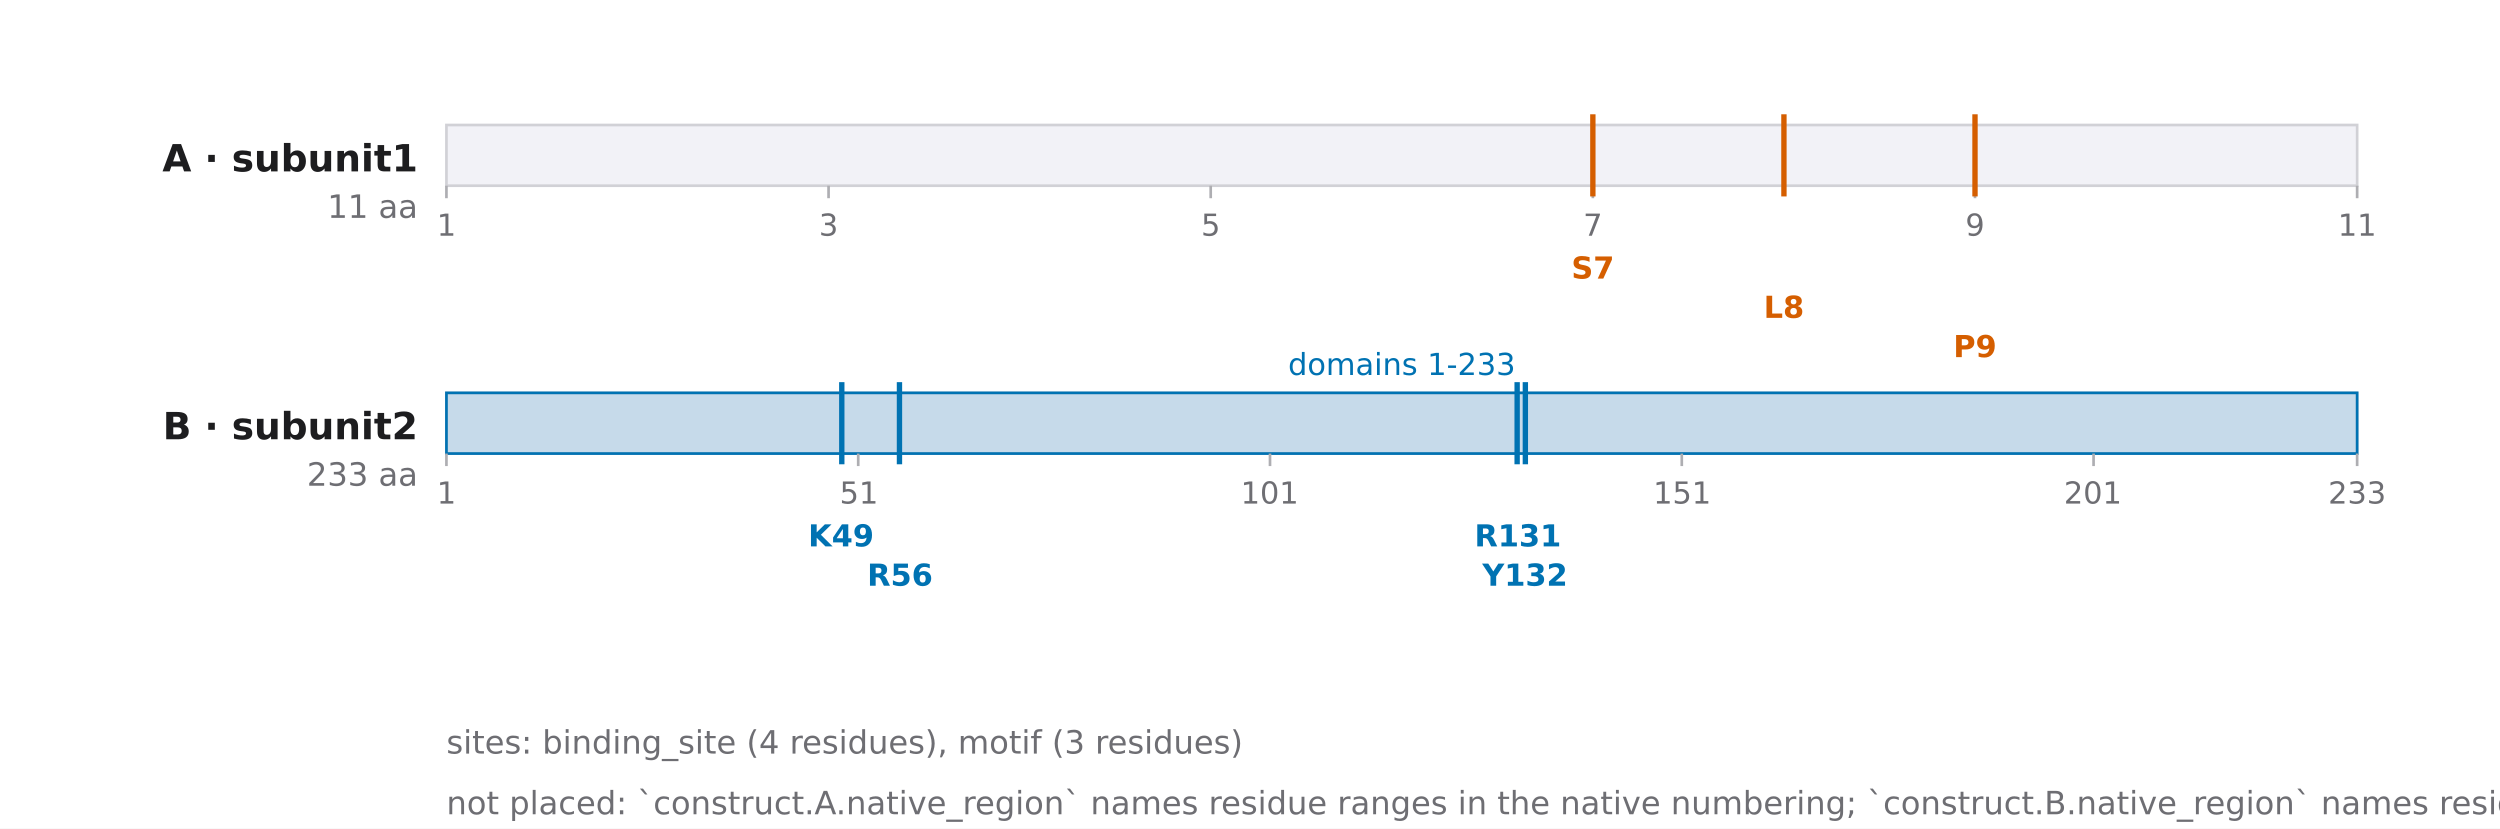
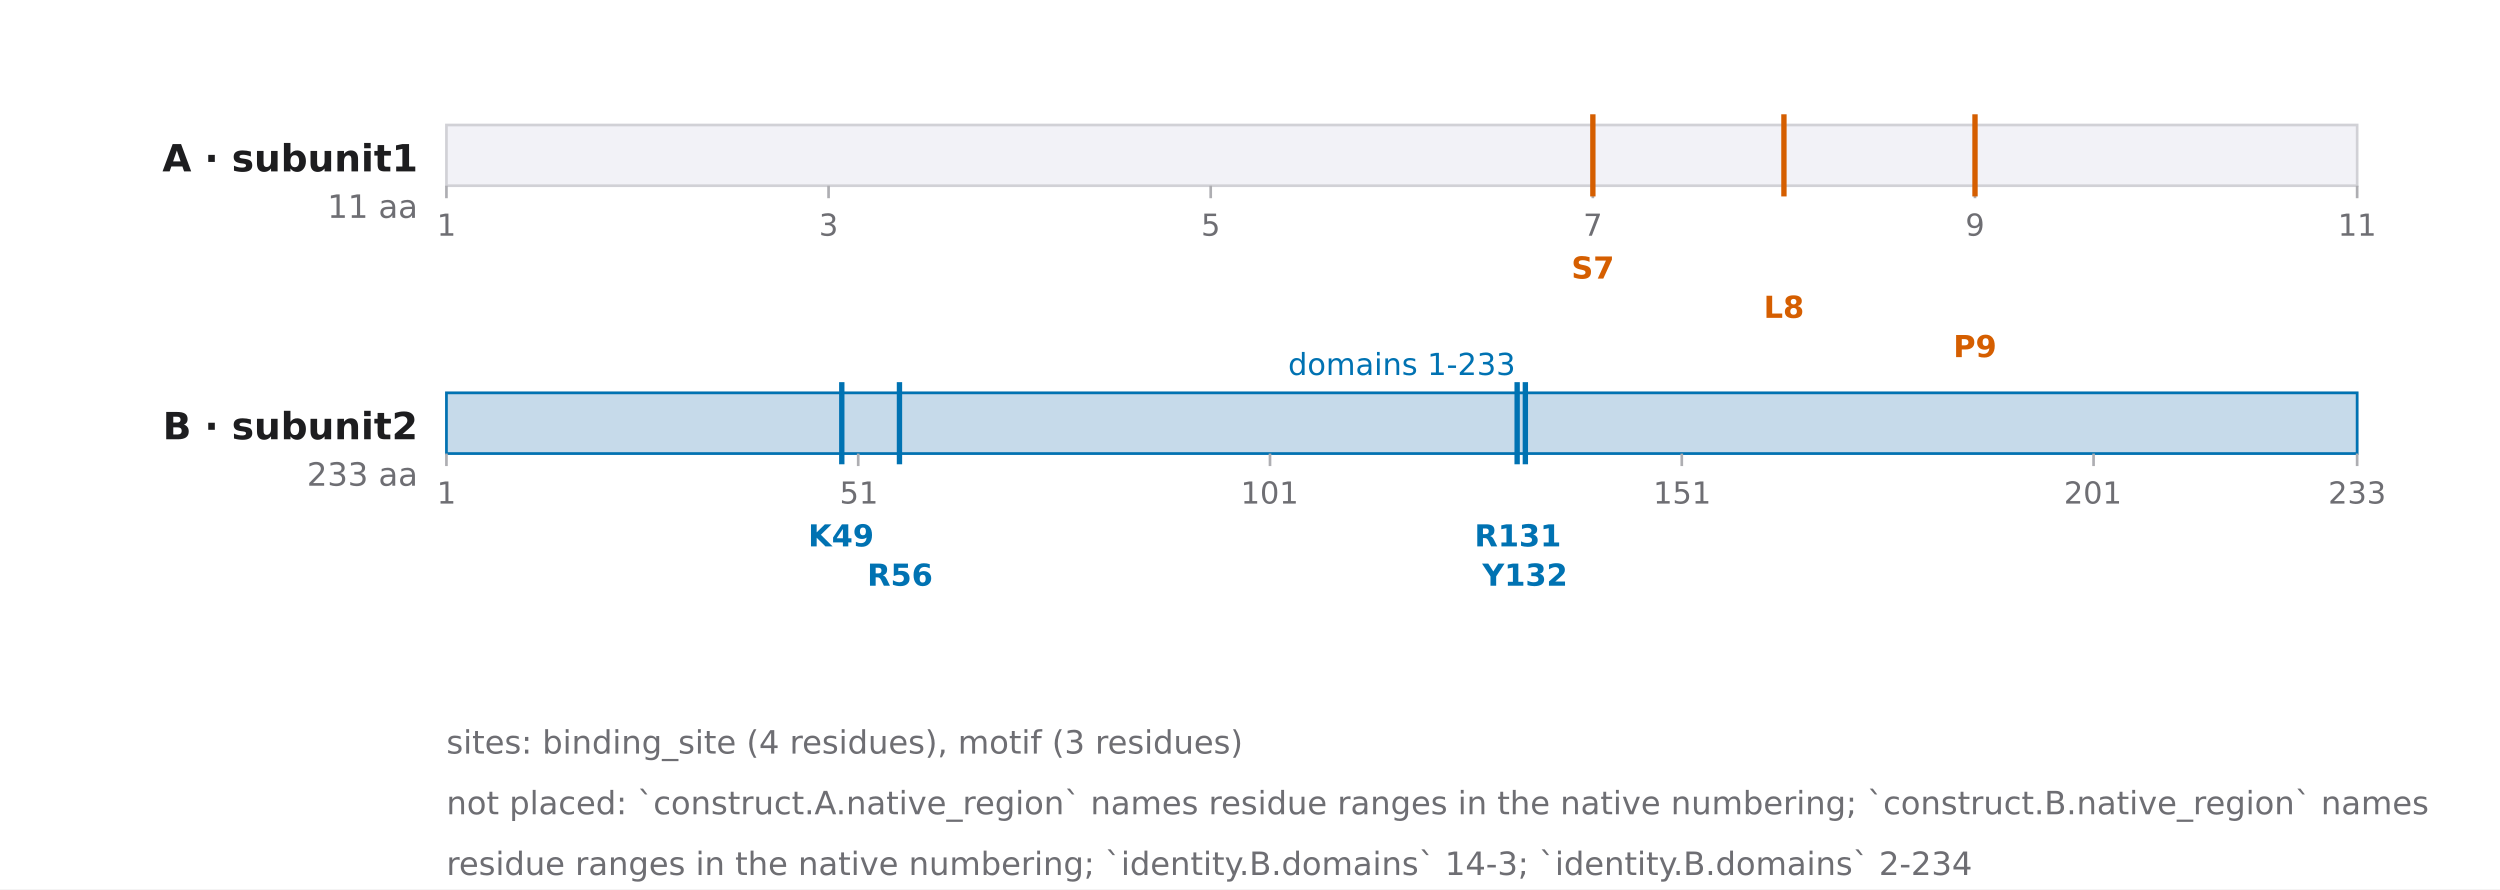
- <svg xmlns="http://www.w3.org/2000/svg" width="1400" height="464" viewBox="0 0 1400 464">
-   <rect width="1400" height="464" fill="white" />
+ <svg xmlns="http://www.w3.org/2000/svg" width="1400" height="498" viewBox="0 0 1400 498">
+   <rect width="1400" height="498" fill="white" />
  <text x="234" y="96" font-family="DejaVu Sans, Helvetica, Arial" font-size="21" fill="#1d1d1f" text-anchor="end" font-weight="bold">A · subunit1</text>
  <text x="234" y="122" font-family="DejaVu Sans, Helvetica, Arial" font-size="18" fill="#6e6e73" text-anchor="end" font-weight="normal">11 aa</text>
  <rect x="250.0" y="70.0" width="1070.0" height="34.0" fill="#f2f2f7" stroke="#d1d1d6" stroke-width="1.5" />
  <line x1="250.0" y1="104.0" x2="250.0" y2="111.0" stroke="#aeaeb2" stroke-width="1.5" />
  <text x="250" y="132" font-family="DejaVu Sans, Helvetica, Arial" font-size="17" fill="#6e6e73" text-anchor="middle" font-weight="normal">1</text>
  <line x1="464.0" y1="104.0" x2="464.0" y2="111.0" stroke="#aeaeb2" stroke-width="1.5" />
  <text x="464" y="132" font-family="DejaVu Sans, Helvetica, Arial" font-size="17" fill="#6e6e73" text-anchor="middle" font-weight="normal">3</text>
  <line x1="678.0" y1="104.0" x2="678.0" y2="111.0" stroke="#aeaeb2" stroke-width="1.5" />
  <text x="678" y="132" font-family="DejaVu Sans, Helvetica, Arial" font-size="17" fill="#6e6e73" text-anchor="middle" font-weight="normal">5</text>
  <line x1="892.0" y1="104.0" x2="892.0" y2="111.0" stroke="#aeaeb2" stroke-width="1.5" />
  <text x="892" y="132" font-family="DejaVu Sans, Helvetica, Arial" font-size="17" fill="#6e6e73" text-anchor="middle" font-weight="normal">7</text>
  <line x1="1106.0" y1="104.0" x2="1106.0" y2="111.0" stroke="#aeaeb2" stroke-width="1.5" />
  <text x="1106" y="132" font-family="DejaVu Sans, Helvetica, Arial" font-size="17" fill="#6e6e73" text-anchor="middle" font-weight="normal">9</text>
  <line x1="1320.0" y1="104.0" x2="1320.0" y2="111.0" stroke="#aeaeb2" stroke-width="1.5" />
  <text x="1320" y="132" font-family="DejaVu Sans, Helvetica, Arial" font-size="17" fill="#6e6e73" text-anchor="middle" font-weight="normal">11</text>
  <line x1="892.0" y1="64.0" x2="892.0" y2="110.0" stroke="#D55E00" stroke-width="3" />
  <text x="892" y="156" font-family="DejaVu Sans, Helvetica, Arial" font-size="17" fill="#D55E00" text-anchor="middle" font-weight="bold">S7</text>
  <line x1="999.0" y1="64.0" x2="999.0" y2="110.0" stroke="#D55E00" stroke-width="3" />
  <text x="999" y="178" font-family="DejaVu Sans, Helvetica, Arial" font-size="17" fill="#D55E00" text-anchor="middle" font-weight="bold">L8</text>
  <line x1="1106.0" y1="64.0" x2="1106.0" y2="110.0" stroke="#D55E00" stroke-width="3" />
  <text x="1106" y="200" font-family="DejaVu Sans, Helvetica, Arial" font-size="17" fill="#D55E00" text-anchor="middle" font-weight="bold">P9</text>
  <text x="234" y="246" font-family="DejaVu Sans, Helvetica, Arial" font-size="21" fill="#1d1d1f" text-anchor="end" font-weight="bold">B · subunit2</text>
  <text x="234" y="272" font-family="DejaVu Sans, Helvetica, Arial" font-size="18" fill="#6e6e73" text-anchor="end" font-weight="normal">233 aa</text>
  <rect x="250.0" y="220.0" width="1070.0" height="34.0" fill="#f2f2f7" stroke="#d1d1d6" stroke-width="1.5" />
  <rect x="250.0" y="220.0" width="1070.0" height="34.0" fill="#0072B2" fill-opacity="0.18" stroke="#0072B2" stroke-width="1.5" />
  <text x="785" y="210" font-family="DejaVu Sans, Helvetica, Arial" font-size="17" fill="#0072B2" text-anchor="middle" font-weight="normal">domains 1-233</text>
  <line x1="250.0" y1="254.0" x2="250.0" y2="261.0" stroke="#aeaeb2" stroke-width="1.5" />
  <text x="250" y="282" font-family="DejaVu Sans, Helvetica, Arial" font-size="17" fill="#6e6e73" text-anchor="middle" font-weight="normal">1</text>
  <line x1="480.6" y1="254.0" x2="480.6" y2="261.0" stroke="#aeaeb2" stroke-width="1.5" />
  <text x="481" y="282" font-family="DejaVu Sans, Helvetica, Arial" font-size="17" fill="#6e6e73" text-anchor="middle" font-weight="normal">51</text>
  <line x1="711.2" y1="254.0" x2="711.2" y2="261.0" stroke="#aeaeb2" stroke-width="1.5" />
  <text x="711" y="282" font-family="DejaVu Sans, Helvetica, Arial" font-size="17" fill="#6e6e73" text-anchor="middle" font-weight="normal">101</text>
  <line x1="941.8" y1="254.0" x2="941.8" y2="261.0" stroke="#aeaeb2" stroke-width="1.5" />
  <text x="942" y="282" font-family="DejaVu Sans, Helvetica, Arial" font-size="17" fill="#6e6e73" text-anchor="middle" font-weight="normal">151</text>
  <line x1="1172.4" y1="254.0" x2="1172.4" y2="261.0" stroke="#aeaeb2" stroke-width="1.5" />
  <text x="1172" y="282" font-family="DejaVu Sans, Helvetica, Arial" font-size="17" fill="#6e6e73" text-anchor="middle" font-weight="normal">201</text>
  <line x1="1320.0" y1="254.0" x2="1320.0" y2="261.0" stroke="#aeaeb2" stroke-width="1.5" />
  <text x="1320" y="282" font-family="DejaVu Sans, Helvetica, Arial" font-size="17" fill="#6e6e73" text-anchor="middle" font-weight="normal">233</text>
  <line x1="471.4" y1="214.0" x2="471.4" y2="260.0" stroke="#0072B2" stroke-width="3" />
  <text x="471" y="306" font-family="DejaVu Sans, Helvetica, Arial" font-size="17" fill="#0072B2" text-anchor="middle" font-weight="bold">K49</text>
  <line x1="503.7" y1="214.0" x2="503.7" y2="260.0" stroke="#0072B2" stroke-width="3" />
  <text x="504" y="328" font-family="DejaVu Sans, Helvetica, Arial" font-size="17" fill="#0072B2" text-anchor="middle" font-weight="bold">R56</text>
  <line x1="849.6" y1="214.0" x2="849.6" y2="260.0" stroke="#0072B2" stroke-width="3" />
  <text x="850" y="306" font-family="DejaVu Sans, Helvetica, Arial" font-size="17" fill="#0072B2" text-anchor="middle" font-weight="bold">R131</text>
  <line x1="854.2" y1="214.0" x2="854.2" y2="260.0" stroke="#0072B2" stroke-width="3" />
  <text x="854" y="328" font-family="DejaVu Sans, Helvetica, Arial" font-size="17" fill="#0072B2" text-anchor="middle" font-weight="bold">Y132</text>
  <text x="250" y="422" font-family="DejaVu Sans, Helvetica, Arial" font-size="18" fill="#6e6e73" text-anchor="start" font-weight="normal">sites: binding_site (4 residues), motif (3 residues)</text>
-   <text x="250" y="456" font-family="DejaVu Sans, Helvetica, Arial" font-size="18" fill="#6e6e73" text-anchor="start" font-weight="normal">not placed: `construct.A.native_region` names residue ranges in the native numbering; `construct.B.native_region` names residue ranges in the native numbering; `identity.B.domains` 14-3; `identity.B.domains` 2-234</text>
+   <text x="250" y="456" font-family="DejaVu Sans, Helvetica, Arial" font-size="18" fill="#6e6e73" text-anchor="start" font-weight="normal">not placed: `construct.A.native_region` names residue ranges in the native numbering; `construct.B.native_region` names</text>
+   <text x="250" y="490" font-family="DejaVu Sans, Helvetica, Arial" font-size="18" fill="#6e6e73" text-anchor="start" font-weight="normal">residue ranges in the native numbering; `identity.B.domains` 14-3; `identity.B.domains` 2-234</text>
</svg>
